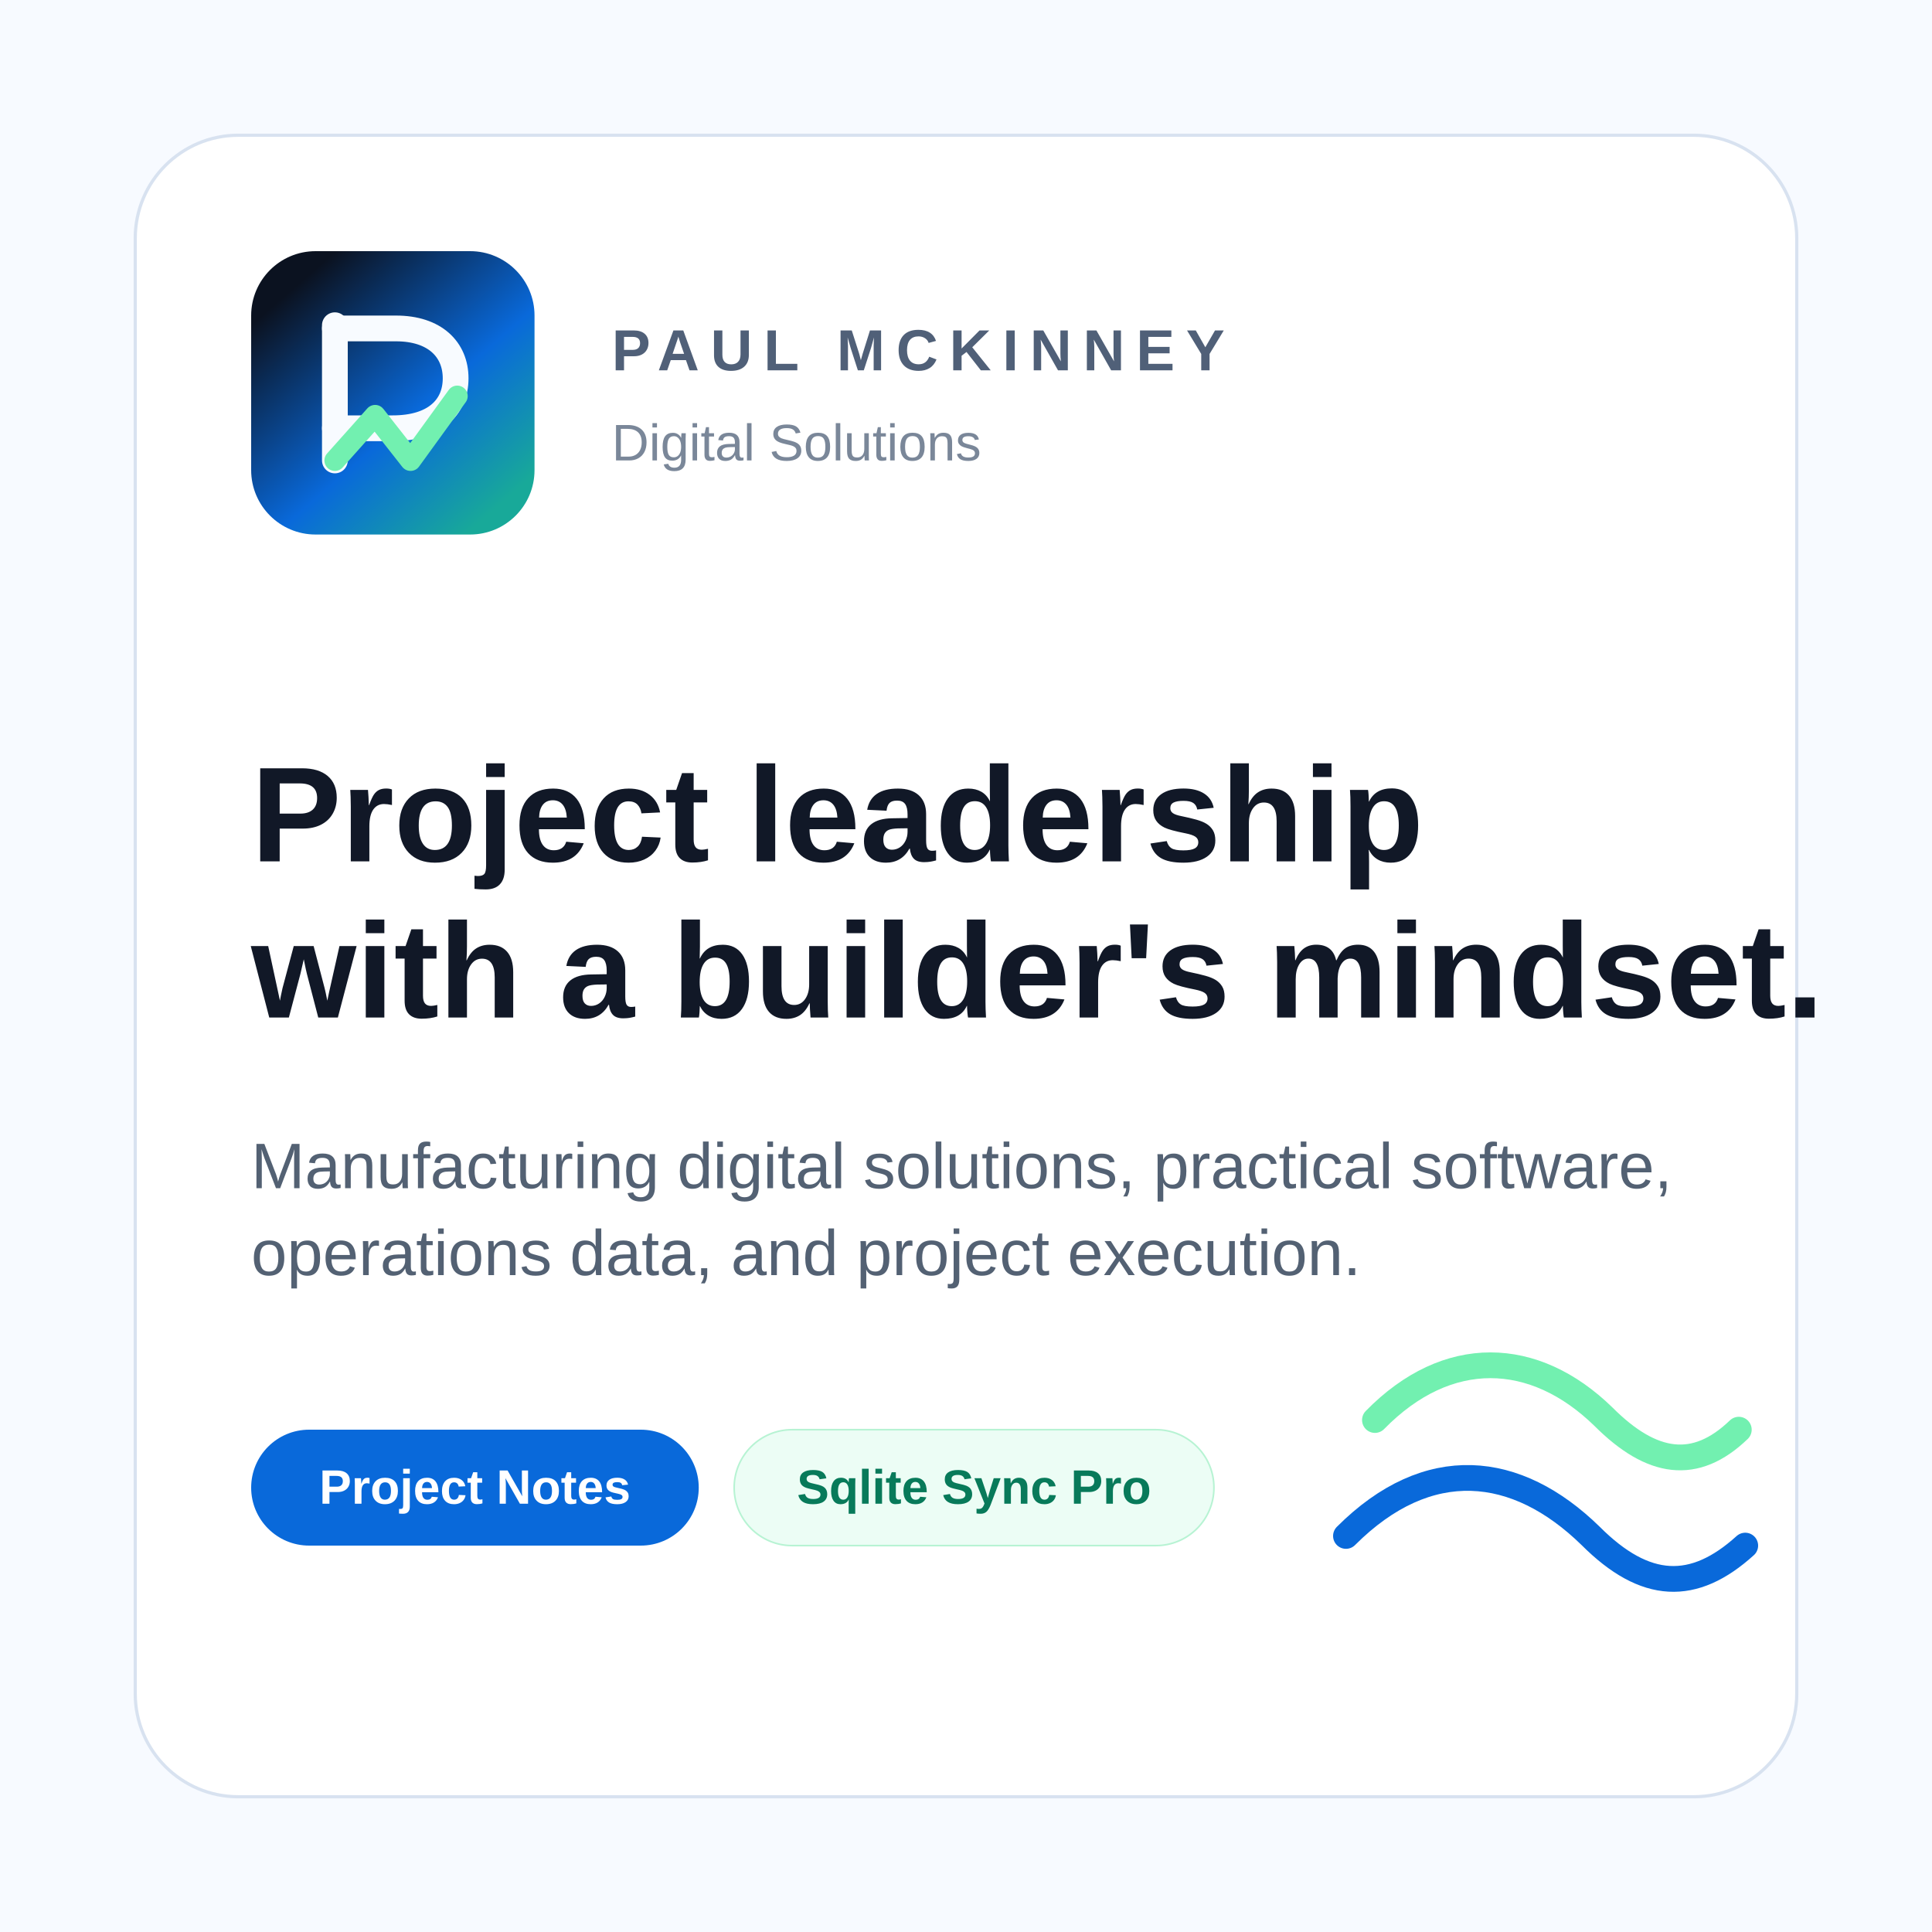
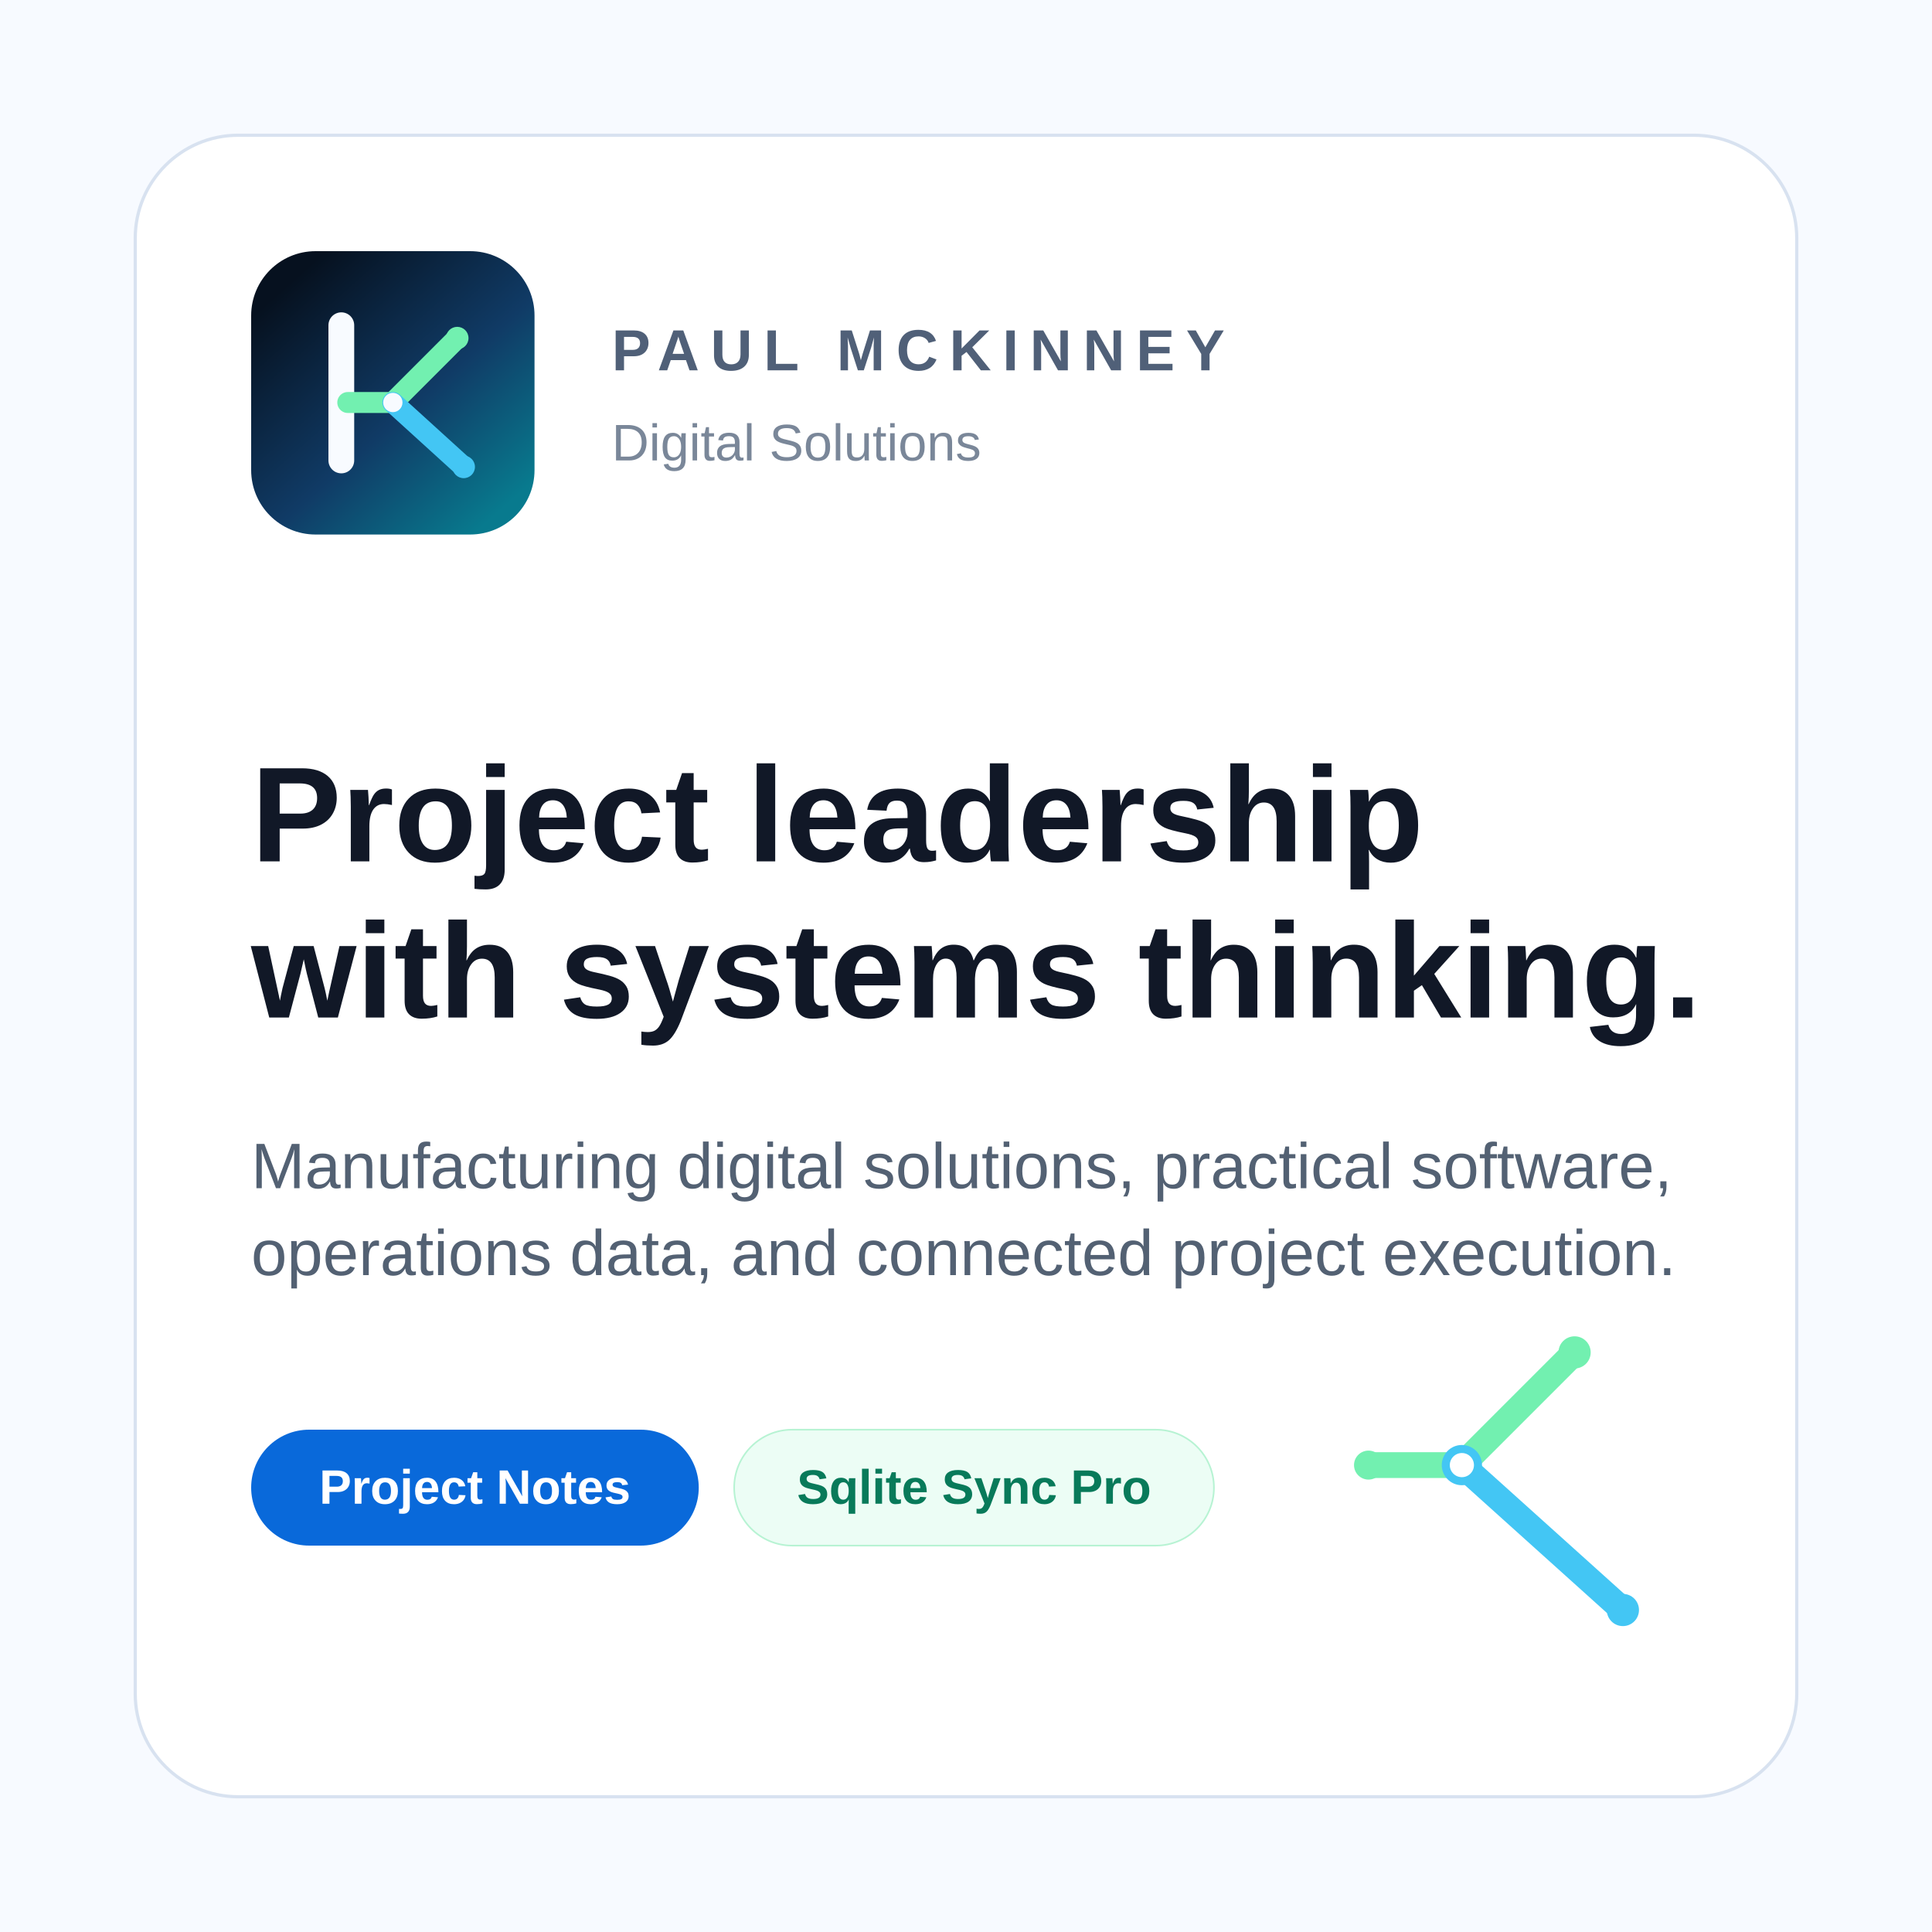
<svg xmlns="http://www.w3.org/2000/svg" width="1200" height="1200" viewBox="0 0 1200 1200" fill="none">
  <rect width="1200" height="1200" fill="#F7FAFF" />
  <rect x="84" y="84" width="1032" height="1032" rx="64" fill="#FFFFFF" stroke="#D8E2F0" stroke-width="2" />
  <rect x="156" y="156" width="176" height="176" rx="40" fill="url(#mark-bg)" />
-   <path d="M208 286V202" stroke="#F8FBFF" stroke-width="16" stroke-linecap="round" />
-   <path d="M208 204H246C270 204 283 217 283 235C283 253 270 266 244 266H208" stroke="#F8FBFF" stroke-width="16" stroke-linecap="round" stroke-linejoin="round" />
-   <path d="M208 286L233 258L255 286L284 246" stroke="#72F0B0" stroke-width="13" stroke-linecap="round" stroke-linejoin="round" />
-   <circle cx="284" cy="246" r="6" fill="#72F0B0" />
+   <path d="M212 286V202" stroke="#F8FBFF" stroke-width="16" stroke-linecap="round" />
+   <path d="M216 250H244L284 210" stroke="#72F0B0" stroke-width="13" stroke-linecap="round" stroke-linejoin="round" />
+   <path d="M244 250L288 290" stroke="#43C6F4" stroke-width="13" stroke-linecap="round" stroke-linejoin="round" />
+   <circle cx="212" cy="202" r="6" fill="#F8FBFF" />
+   <circle cx="212" cy="286" r="6" fill="#F8FBFF" />
+   <circle cx="284" cy="210" r="7" fill="#72F0B0" />
+   <circle cx="288" cy="290" r="7" fill="#43C6F4" />
+   <circle cx="244" cy="250" r="6" fill="#F8FBFF" />
  <text x="380" y="230" fill="#506078" font-family="-apple-system, BlinkMacSystemFont, 'Segoe UI', Arial, sans-serif" font-size="36" font-weight="700" letter-spacing="7">PAUL MCKINNEY</text>
  <text x="380" y="286" fill="#7A8799" font-family="-apple-system, BlinkMacSystemFont, 'Segoe UI', Arial, sans-serif" font-size="32" font-weight="500">Digital Solutions</text>
  <text x="156" y="535" fill="#111827" font-family="-apple-system, BlinkMacSystemFont, 'Segoe UI', Arial, sans-serif" font-size="84" font-weight="760">Project leadership</text>
-   <text x="156" y="632" fill="#111827" font-family="-apple-system, BlinkMacSystemFont, 'Segoe UI', Arial, sans-serif" font-size="84" font-weight="760">with a builder's mindset.</text>
+   <text x="156" y="632" fill="#111827" font-family="-apple-system, BlinkMacSystemFont, 'Segoe UI', Arial, sans-serif" font-size="84" font-weight="760">with systems thinking.</text>
  <text x="156" y="738" fill="#536173" font-family="-apple-system, BlinkMacSystemFont, 'Segoe UI', Arial, sans-serif" font-size="40" font-weight="450">Manufacturing digital solutions, practical software,</text>
-   <text x="156" y="792" fill="#536173" font-family="-apple-system, BlinkMacSystemFont, 'Segoe UI', Arial, sans-serif" font-size="40" font-weight="450">operations data, and project execution.</text>
+   <text x="156" y="792" fill="#536173" font-family="-apple-system, BlinkMacSystemFont, 'Segoe UI', Arial, sans-serif" font-size="40" font-weight="450">operations data, and connected project execution.</text>
  <rect x="156" y="888" width="278" height="72" rx="36" fill="#0969DA" />
  <text x="295" y="934" text-anchor="middle" fill="#FFFFFF" font-family="-apple-system, BlinkMacSystemFont, 'Segoe UI', Arial, sans-serif" font-size="30" font-weight="700">Project Notes</text>
  <rect x="456" y="888" width="298" height="72" rx="36" fill="#ECFDF5" stroke="#B7F3D3" />
  <text x="605" y="934" text-anchor="middle" fill="#087A5A" font-family="-apple-system, BlinkMacSystemFont, 'Segoe UI', Arial, sans-serif" font-size="30" font-weight="700">Sqlite Sync Pro</text>
-   <path d="M854 882C899 836 953 838 996 880C1026 910 1053 914 1080 888" stroke="#72F0B0" stroke-width="16" stroke-linecap="round" />
-   <path d="M836 954C887 903 942 909 988 954C1022 988 1052 989 1084 960" stroke="#0969DA" stroke-width="16" stroke-linecap="round" />
+   <path d="M850 910H908L978 840" stroke="#72F0B0" stroke-width="16" stroke-linecap="round" stroke-linejoin="round" />
+   <path d="M908 910L1008 1000" stroke="#43C6F4" stroke-width="16" stroke-linecap="round" stroke-linejoin="round" />
+   <circle cx="850" cy="910" r="9" fill="#72F0B0" />
+   <circle cx="908" cy="910" r="10" fill="#FFFFFF" stroke="#43C6F4" stroke-width="5" />
+   <circle cx="978" cy="840" r="10" fill="#72F0B0" />
+   <circle cx="1008" cy="1000" r="10" fill="#43C6F4" />
  <defs>
-     <linearGradient id="mark-bg" x1="188" y1="174" x2="310" y2="314" gradientUnits="userSpaceOnUse">
-       <stop stop-color="#0B1220" />
-       <stop offset="0.58" stop-color="#0969DA" />
-       <stop offset="1" stop-color="#18A999" />
+     <linearGradient id="mark-bg" x1="184" y1="172" x2="312" y2="316" gradientUnits="userSpaceOnUse">
+       <stop stop-color="#06111F" />
+       <stop offset="0.56" stop-color="#103B66" />
+       <stop offset="1" stop-color="#087A8E" />
    </linearGradient>
  </defs>
</svg>
